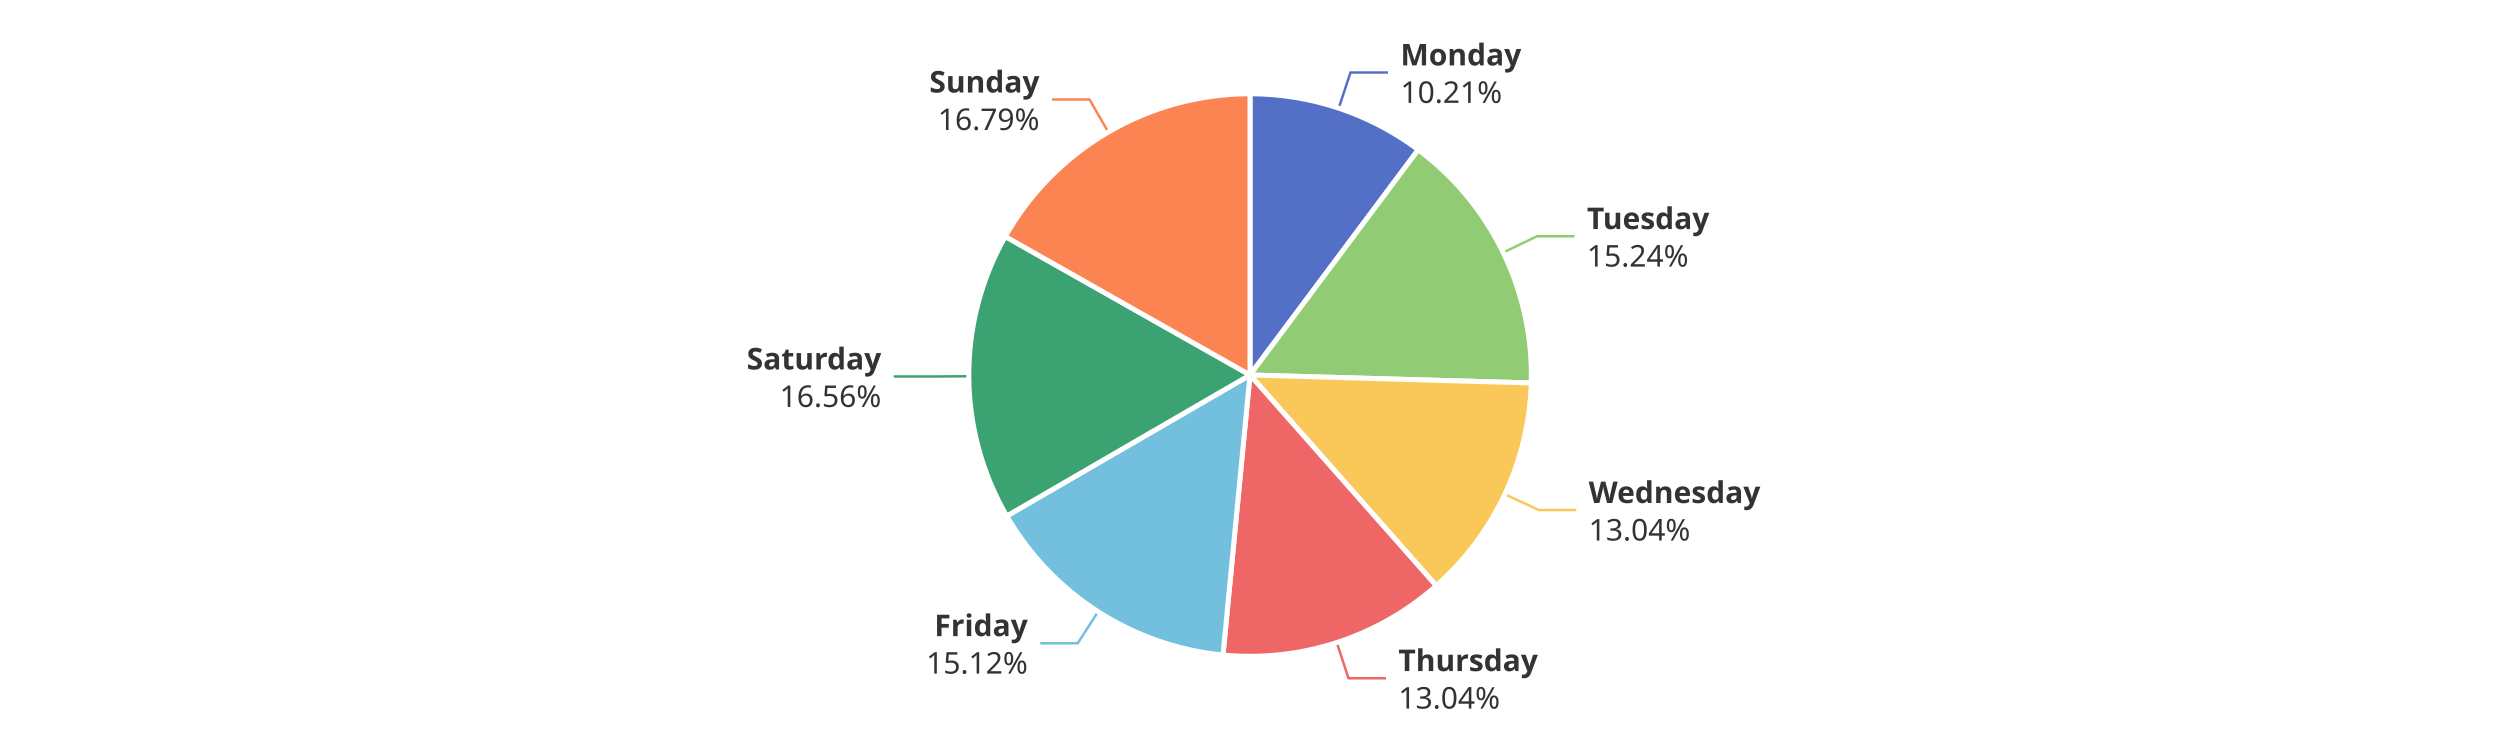
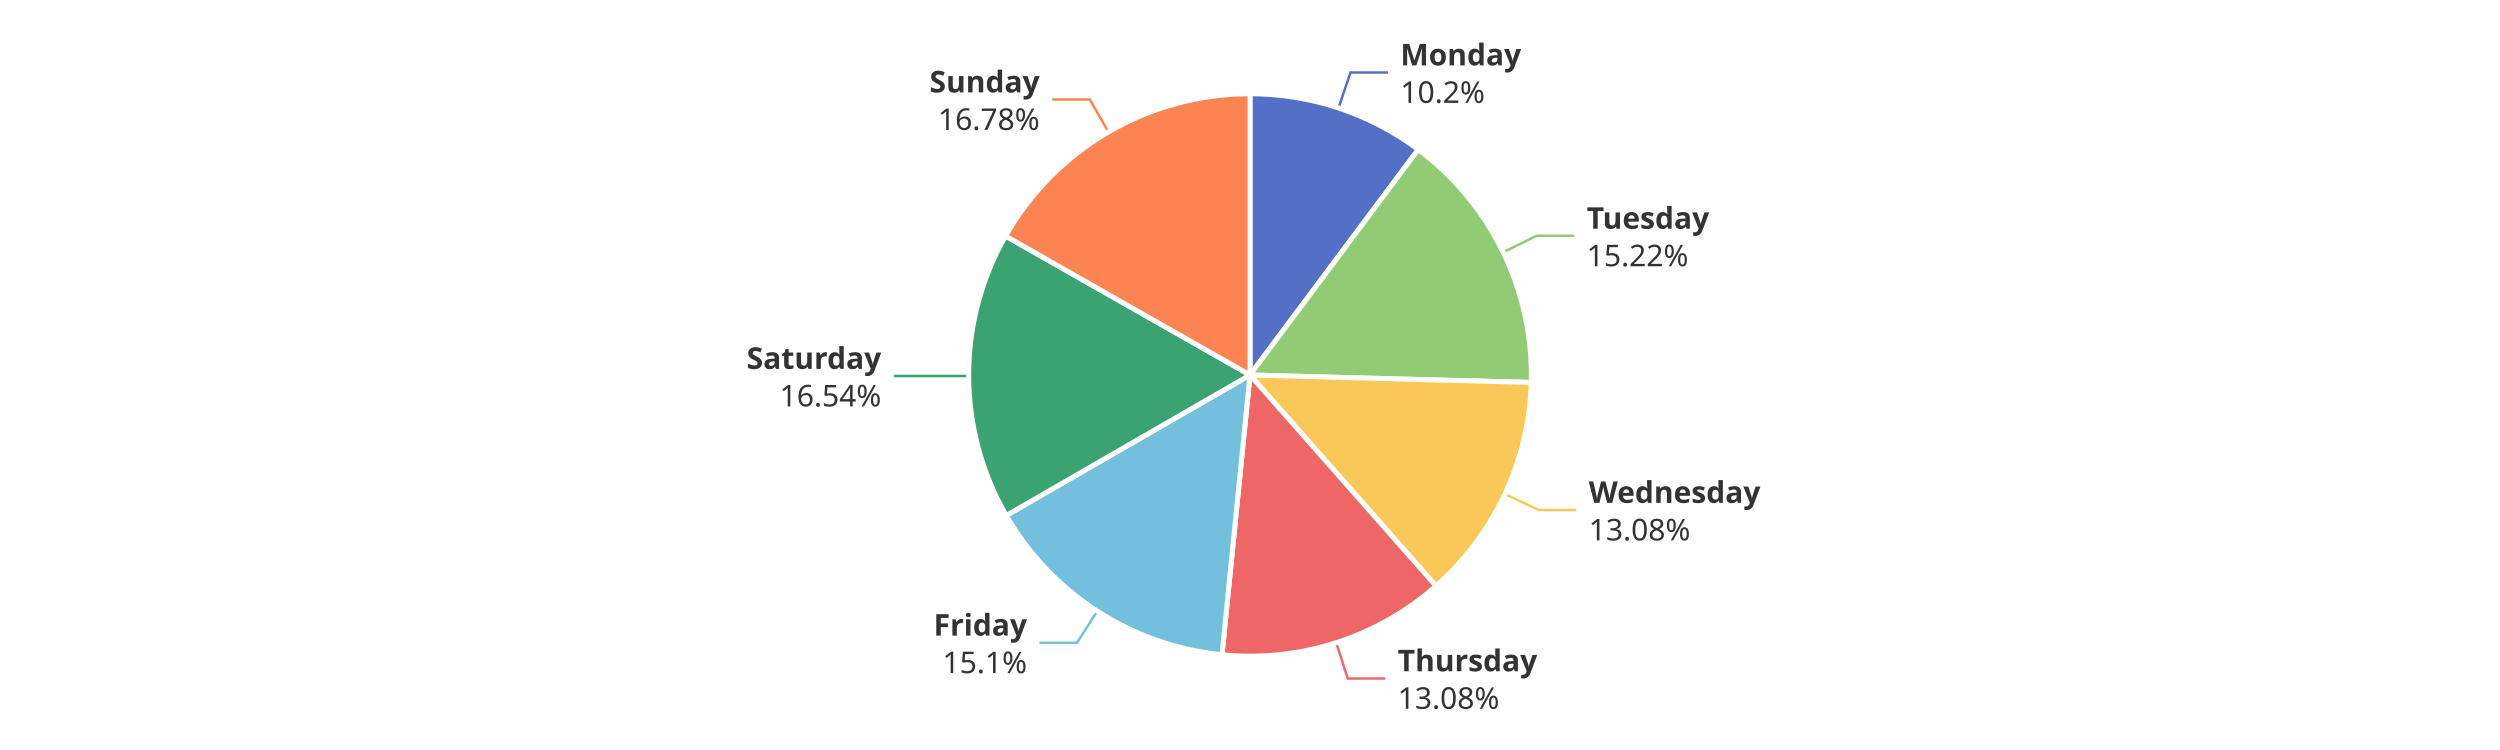
<svg xmlns="http://www.w3.org/2000/svg" width="1000" height="300" version="1.1" baseProfile="full" viewBox="0 0 1000 300">
  <rect width="1000" height="300" x="0" y="0" id="0" fill="#ffffff" />
-   <polyline points="535.5 43.2 540.2 29 555.2 29" fill="none" stroke="#5470c6" />
-   <polyline points="601.3 101 614.8 94.5 629.8 94.5" fill="none" stroke="#91cc75" />
-   <polyline points="601.9 197.7 615.5 204 630.5 204" fill="none" stroke="#fac858" />
-   <polyline points="534.7 257 539.4 271.3 554.4 271.3" fill="none" stroke="#ee6666" />
-   <polyline points="439.2 244.7 431.1 257.3 416.1 257.3" fill="none" stroke="#73c0de" />
-   <polyline points="387.5 150.5 372.5 150.6 357.5 150.6" fill="none" stroke="#3ba272" />
-   <polyline points="443.3 52.8 435.8 39.8 420.8 39.8" fill="none" stroke="#fc8452" />
-   <path d="M500 37.5A112.5 112.5 0 0 1 567.3 59.9L500 150Z" fill="#5470c6" stroke="#fff" stroke-width="2" stroke-linejoin="round" />
-   <path d="M567.3 59.9A112.5 112.5 0 0 1 612.5 153.2L500 150Z" fill="#91cc75" stroke="#fff" stroke-width="2" stroke-linejoin="round" />
-   <path d="M612.5 153.2A112.5 112.5 0 0 1 574.5 234.3L500 150Z" fill="#fac858" stroke="#fff" stroke-width="2" stroke-linejoin="round" />
-   <path d="M574.5 234.3A112.5 112.5 0 0 1 489.2 262L500 150Z" fill="#ee6666" stroke="#fff" stroke-width="2" stroke-linejoin="round" />
-   <path d="M489.2 262A112.5 112.5 0 0 1 402.7 206.4L500 150Z" fill="#73c0de" stroke="#fff" stroke-width="2" stroke-linejoin="round" />
-   <path d="M402.7 206.4A112.5 112.5 0 0 1 402.1 94.6L500 150Z" fill="#3ba272" stroke="#fff" stroke-width="2" stroke-linejoin="round" />
-   <path d="M402.1 94.6A112.5 112.5 0 0 1 500 37.5L500 150Z" fill="#fc8452" stroke="#fff" stroke-width="2" stroke-linejoin="round" />
-   <path d="M0 -15l42.8 0l0 30l-42.8 0Z" transform="translate(560.1949 29.0016)" fill="none" />
-   <text dominant-baseline="central" text-anchor="start" style="font-size:12px;font-family:sans-serif;font-weight:bold;" y="-7.5" transform="translate(560.1949 29.0016)" fill="#333" stroke="rgb(255,255,255)" stroke-width="2" paint-order="stroke" stroke-miterlimit="2">Monday</text>
-   <text dominant-baseline="central" text-anchor="start" style="font-size:12px;font-family:sans-serif;" y="7.5" transform="translate(560.1949 29.0016)" fill="#333" stroke="rgb(255,255,255)" stroke-width="2" paint-order="stroke" stroke-miterlimit="2">10.21%</text>
-   <path d="M0 -15l46.2 0l0 30l-46.2 0Z" transform="translate(634.7728 94.4711)" fill="none" />
-   <text dominant-baseline="central" text-anchor="start" style="font-size:12px;font-family:sans-serif;font-weight:bold;" y="-7.5" transform="translate(634.7728 94.4711)" fill="#333" stroke="rgb(255,255,255)" stroke-width="2" paint-order="stroke" stroke-miterlimit="2">Tuesday</text>
-   <text dominant-baseline="central" text-anchor="start" style="font-size:12px;font-family:sans-serif;" y="7.5" transform="translate(634.7728 94.4711)" fill="#333" stroke="rgb(255,255,255)" stroke-width="2" paint-order="stroke" stroke-miterlimit="2">15.24%</text>
-   <path d="M0 -15l63.6 0l0 30l-63.6 0Z" transform="translate(635.4784 204.0461)" fill="none" />
-   <text dominant-baseline="central" text-anchor="start" style="font-size:12px;font-family:sans-serif;font-weight:bold;" y="-7.5" transform="translate(635.4784 204.0461)" fill="#333" stroke="rgb(255,255,255)" stroke-width="2" paint-order="stroke" stroke-miterlimit="2">Wednesday</text>
-   <text dominant-baseline="central" text-anchor="start" style="font-size:12px;font-family:sans-serif;" y="7.5" transform="translate(635.4784 204.0461)" fill="#333" stroke="rgb(255,255,255)" stroke-width="2" paint-order="stroke" stroke-miterlimit="2">13.04%</text>
-   <path d="M0 -15l50.2 0l0 30l-50.2 0Z" transform="translate(559.3578 271.2733)" fill="none" />
-   <text dominant-baseline="central" text-anchor="start" style="font-size:12px;font-family:sans-serif;font-weight:bold;" y="-7.5" transform="translate(559.3578 271.2733)" fill="#333" stroke="rgb(255,255,255)" stroke-width="2" paint-order="stroke" stroke-miterlimit="2">Thursday</text>
-   <text dominant-baseline="central" text-anchor="start" style="font-size:12px;font-family:sans-serif;" y="7.5" transform="translate(559.3578 271.2733)" fill="#333" stroke="rgb(255,255,255)" stroke-width="2" paint-order="stroke" stroke-miterlimit="2">13.04%</text>
-   <path d="M-40.9 -15l40.9 0l0 30l-40.9 0Z" transform="translate(411.1142 257.2893)" fill="none" />
-   <text dominant-baseline="central" text-anchor="end" style="font-size:12px;font-family:sans-serif;font-weight:bold;" y="-7.5" transform="translate(411.1142 257.2893)" fill="#333" stroke="rgb(255,255,255)" stroke-width="2" paint-order="stroke" stroke-miterlimit="2">Friday</text>
-   <text dominant-baseline="central" text-anchor="end" style="font-size:12px;font-family:sans-serif;" y="7.5" transform="translate(411.1142 257.2893)" fill="#333" stroke="rgb(255,255,255)" stroke-width="2" paint-order="stroke" stroke-miterlimit="2">15.12%</text>
-   <path d="M-48.2 -15l48.2 0l0 30l-48.2 0Z" transform="translate(352.5015 150.6208)" fill="none" />
-   <text dominant-baseline="central" text-anchor="end" style="font-size:12px;font-family:sans-serif;font-weight:bold;" y="-7.5" transform="translate(352.5015 150.6208)" fill="#333" stroke="rgb(255,255,255)" stroke-width="2" paint-order="stroke" stroke-miterlimit="2">Saturday</text>
-   <text dominant-baseline="central" text-anchor="end" style="font-size:12px;font-family:sans-serif;" y="7.5" transform="translate(352.5015 150.6208)" fill="#333" stroke="rgb(255,255,255)" stroke-width="2" paint-order="stroke" stroke-miterlimit="2">16.56%</text>
-   <path d="M-40.9 -15l40.9 0l0 30l-40.9 0Z" transform="translate(415.7939 39.8464)" fill="none" />
-   <text dominant-baseline="central" text-anchor="end" style="font-size:12px;font-family:sans-serif;font-weight:bold;" y="-7.5" transform="translate(415.7939 39.8464)" fill="#333" stroke="rgb(255,255,255)" stroke-width="2" paint-order="stroke" stroke-miterlimit="2">Sunday</text>
-   <text dominant-baseline="central" text-anchor="end" style="font-size:12px;font-family:sans-serif;" y="7.5" transform="translate(415.7939 39.8464)" fill="#333" stroke="rgb(255,255,255)" stroke-width="2" paint-order="stroke" stroke-miterlimit="2">16.79%</text>
+   <polyline points="535.4 43.2 540.2 29 555.2 29" fill="none" stroke="#5470c6" />
+   <polyline points="601.2 100.9 614.7 94.3 629.7 94.3" fill="none" stroke="#91cc75" />
+   <polyline points="601.9 197.6 615.5 204 630.5 204" fill="none" stroke="#fac858" />
+   <polyline points="534.5 257.1 539.1 271.4 554.1 271.4" fill="none" stroke="#ee6666" />
+   <polyline points="438.9 244.5 430.8 257.1 415.8 257.1" fill="none" stroke="#73c0de" />
+   <polyline points="387.5 150.4 372.5 150.4 357.5 150.4" fill="none" stroke="#3ba272" />
+   <polyline points="443.4 52.8 435.9 39.8 420.9 39.8" fill="none" stroke="#fc8452" />
+   <path d="M500 37.5A112.5 112.5 0 0 1 567.3 59.8L500 150Z" fill="#5470c6" stroke="#fff" stroke-width="2" stroke-linejoin="round" />
+   <path d="M567.3 59.8A112.5 112.5 0 0 1 612.5 153L500 150Z" fill="#91cc75" stroke="#fff" stroke-width="2" stroke-linejoin="round" />
+   <path d="M612.5 153A112.5 112.5 0 0 1 574.4 234.4L500 150Z" fill="#fac858" stroke="#fff" stroke-width="2" stroke-linejoin="round" />
+   <path d="M574.4 234.4A112.5 112.5 0 0 1 488.8 261.9L500 150Z" fill="#ee6666" stroke="#fff" stroke-width="2" stroke-linejoin="round" />
+   <path d="M488.8 261.9A112.5 112.5 0 0 1 402.5 206.2L500 150Z" fill="#73c0de" stroke="#fff" stroke-width="2" stroke-linejoin="round" />
+   <path d="M402.5 206.2A112.5 112.5 0 0 1 402.2 94.4L500 150Z" fill="#3ba272" stroke="#fff" stroke-width="2" stroke-linejoin="round" />
+   <path d="M402.2 94.4A112.5 112.5 0 0 1 500 37.5L500 150Z" fill="#fc8452" stroke="#fff" stroke-width="2" stroke-linejoin="round" />
+   <path d="M0 -15l42.8 0l0 30l-42.8 0Z" transform="translate(560.1608 28.9902)" fill="none" />
+   <text dominant-baseline="central" text-anchor="start" style="font-size:12px;font-family:sans-serif;font-weight:bold;" y="-7.5" transform="translate(560.1608 28.9902)" fill="#333" stroke="rgb(255,255,255)" stroke-width="2" paint-order="stroke" stroke-miterlimit="2">Monday</text>
+   <text dominant-baseline="central" text-anchor="start" style="font-size:12px;font-family:sans-serif;" y="7.5" transform="translate(560.1608 28.9902)" fill="#333" stroke="rgb(255,255,255)" stroke-width="2" paint-order="stroke" stroke-miterlimit="2">10.2%</text>
+   <path d="M0 -15l46.2 0l0 30l-46.2 0Z" transform="translate(634.7092 94.3398)" fill="none" />
+   <text dominant-baseline="central" text-anchor="start" style="font-size:12px;font-family:sans-serif;font-weight:bold;" y="-7.5" transform="translate(634.7092 94.3398)" fill="#333" stroke="rgb(255,255,255)" stroke-width="2" paint-order="stroke" stroke-miterlimit="2">Tuesday</text>
+   <text dominant-baseline="central" text-anchor="start" style="font-size:12px;font-family:sans-serif;" y="7.5" transform="translate(634.7092 94.3398)" fill="#333" stroke="rgb(255,255,255)" stroke-width="2" paint-order="stroke" stroke-miterlimit="2">15.22%</text>
+   <path d="M0 -15l63.6 0l0 30l-63.6 0Z" transform="translate(635.5015 203.9967)" fill="none" />
+   <text dominant-baseline="central" text-anchor="start" style="font-size:12px;font-family:sans-serif;font-weight:bold;" y="-7.5" transform="translate(635.5015 203.9967)" fill="#333" stroke="rgb(255,255,255)" stroke-width="2" paint-order="stroke" stroke-miterlimit="2">Wednesday</text>
+   <text dominant-baseline="central" text-anchor="start" style="font-size:12px;font-family:sans-serif;" y="7.5" transform="translate(635.5015 203.9967)" fill="#333" stroke="rgb(255,255,255)" stroke-width="2" paint-order="stroke" stroke-miterlimit="2">13.08%</text>
+   <path d="M0 -15l50.2 0l0 30l-50.2 0Z" transform="translate(559.0948 271.3583)" fill="none" />
+   <text dominant-baseline="central" text-anchor="start" style="font-size:12px;font-family:sans-serif;font-weight:bold;" y="-7.5" transform="translate(559.0948 271.3583)" fill="#333" stroke="rgb(255,255,255)" stroke-width="2" paint-order="stroke" stroke-miterlimit="2">Thursday</text>
+   <text dominant-baseline="central" text-anchor="start" style="font-size:12px;font-family:sans-serif;" y="7.5" transform="translate(559.0948 271.3583)" fill="#333" stroke="rgb(255,255,255)" stroke-width="2" paint-order="stroke" stroke-miterlimit="2">13.08%</text>
+   <path d="M-34.2 -15l34.2 0l0 30l-34.2 0Z" transform="translate(410.8051 257.0902)" fill="none" />
+   <text dominant-baseline="central" text-anchor="end" style="font-size:12px;font-family:sans-serif;font-weight:bold;" y="-7.5" transform="translate(410.8051 257.0902)" fill="#333" stroke="rgb(255,255,255)" stroke-width="2" paint-order="stroke" stroke-miterlimit="2">Friday</text>
+   <text dominant-baseline="central" text-anchor="end" style="font-size:12px;font-family:sans-serif;" y="7.5" transform="translate(410.8051 257.0902)" fill="#333" stroke="rgb(255,255,255)" stroke-width="2" paint-order="stroke" stroke-miterlimit="2">15.1%</text>
+   <path d="M-48.2 -15l48.2 0l0 30l-48.2 0Z" transform="translate(352.5006 150.4006)" fill="none" />
+   <text dominant-baseline="central" text-anchor="end" style="font-size:12px;font-family:sans-serif;font-weight:bold;" y="-7.5" transform="translate(352.5006 150.4006)" fill="#333" stroke="rgb(255,255,255)" stroke-width="2" paint-order="stroke" stroke-miterlimit="2">Saturday</text>
+   <text dominant-baseline="central" text-anchor="end" style="font-size:12px;font-family:sans-serif;" y="7.5" transform="translate(352.5006 150.4006)" fill="#333" stroke="rgb(255,255,255)" stroke-width="2" paint-order="stroke" stroke-miterlimit="2">16.54%</text>
+   <path d="M-40.9 -15l40.9 0l0 30l-40.9 0Z" transform="translate(415.8573 39.8094)" fill="none" />
+   <text dominant-baseline="central" text-anchor="end" style="font-size:12px;font-family:sans-serif;font-weight:bold;" y="-7.5" transform="translate(415.8573 39.8094)" fill="#333" stroke="rgb(255,255,255)" stroke-width="2" paint-order="stroke" stroke-miterlimit="2">Sunday</text>
+   <text dominant-baseline="central" text-anchor="end" style="font-size:12px;font-family:sans-serif;" y="7.5" transform="translate(415.8573 39.8094)" fill="#333" stroke="rgb(255,255,255)" stroke-width="2" paint-order="stroke" stroke-miterlimit="2">16.78%</text>
</svg>
